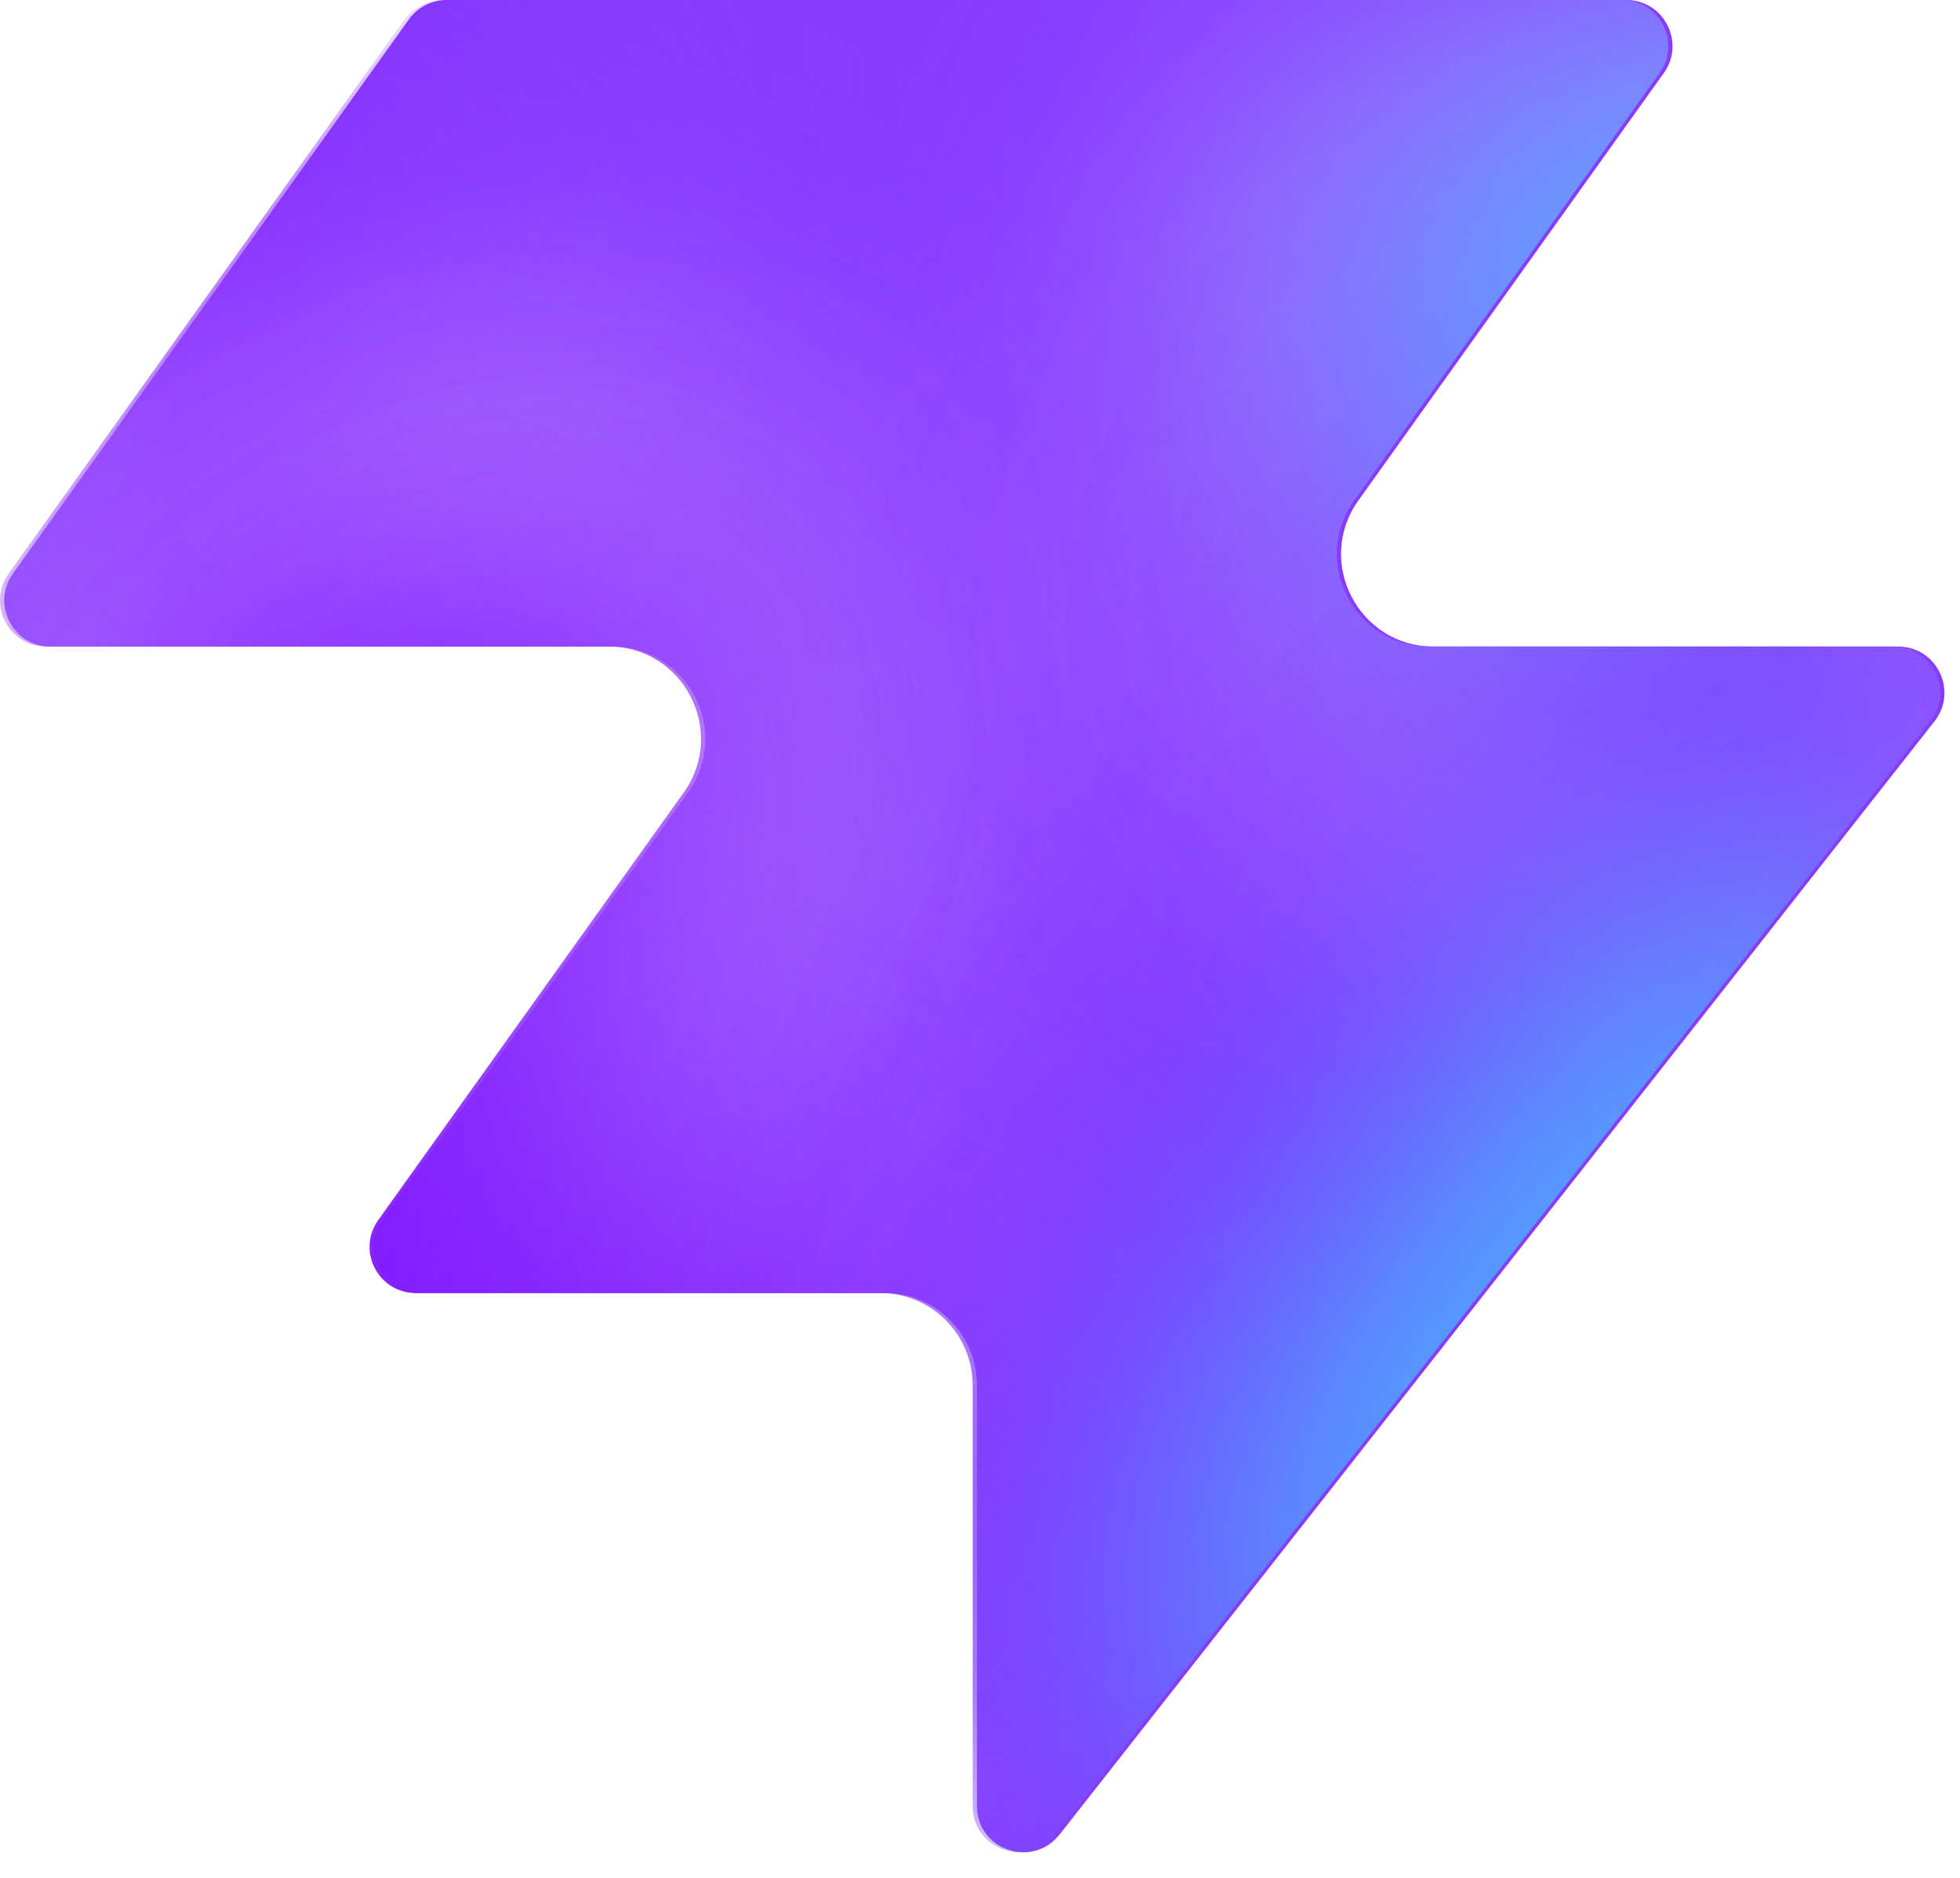
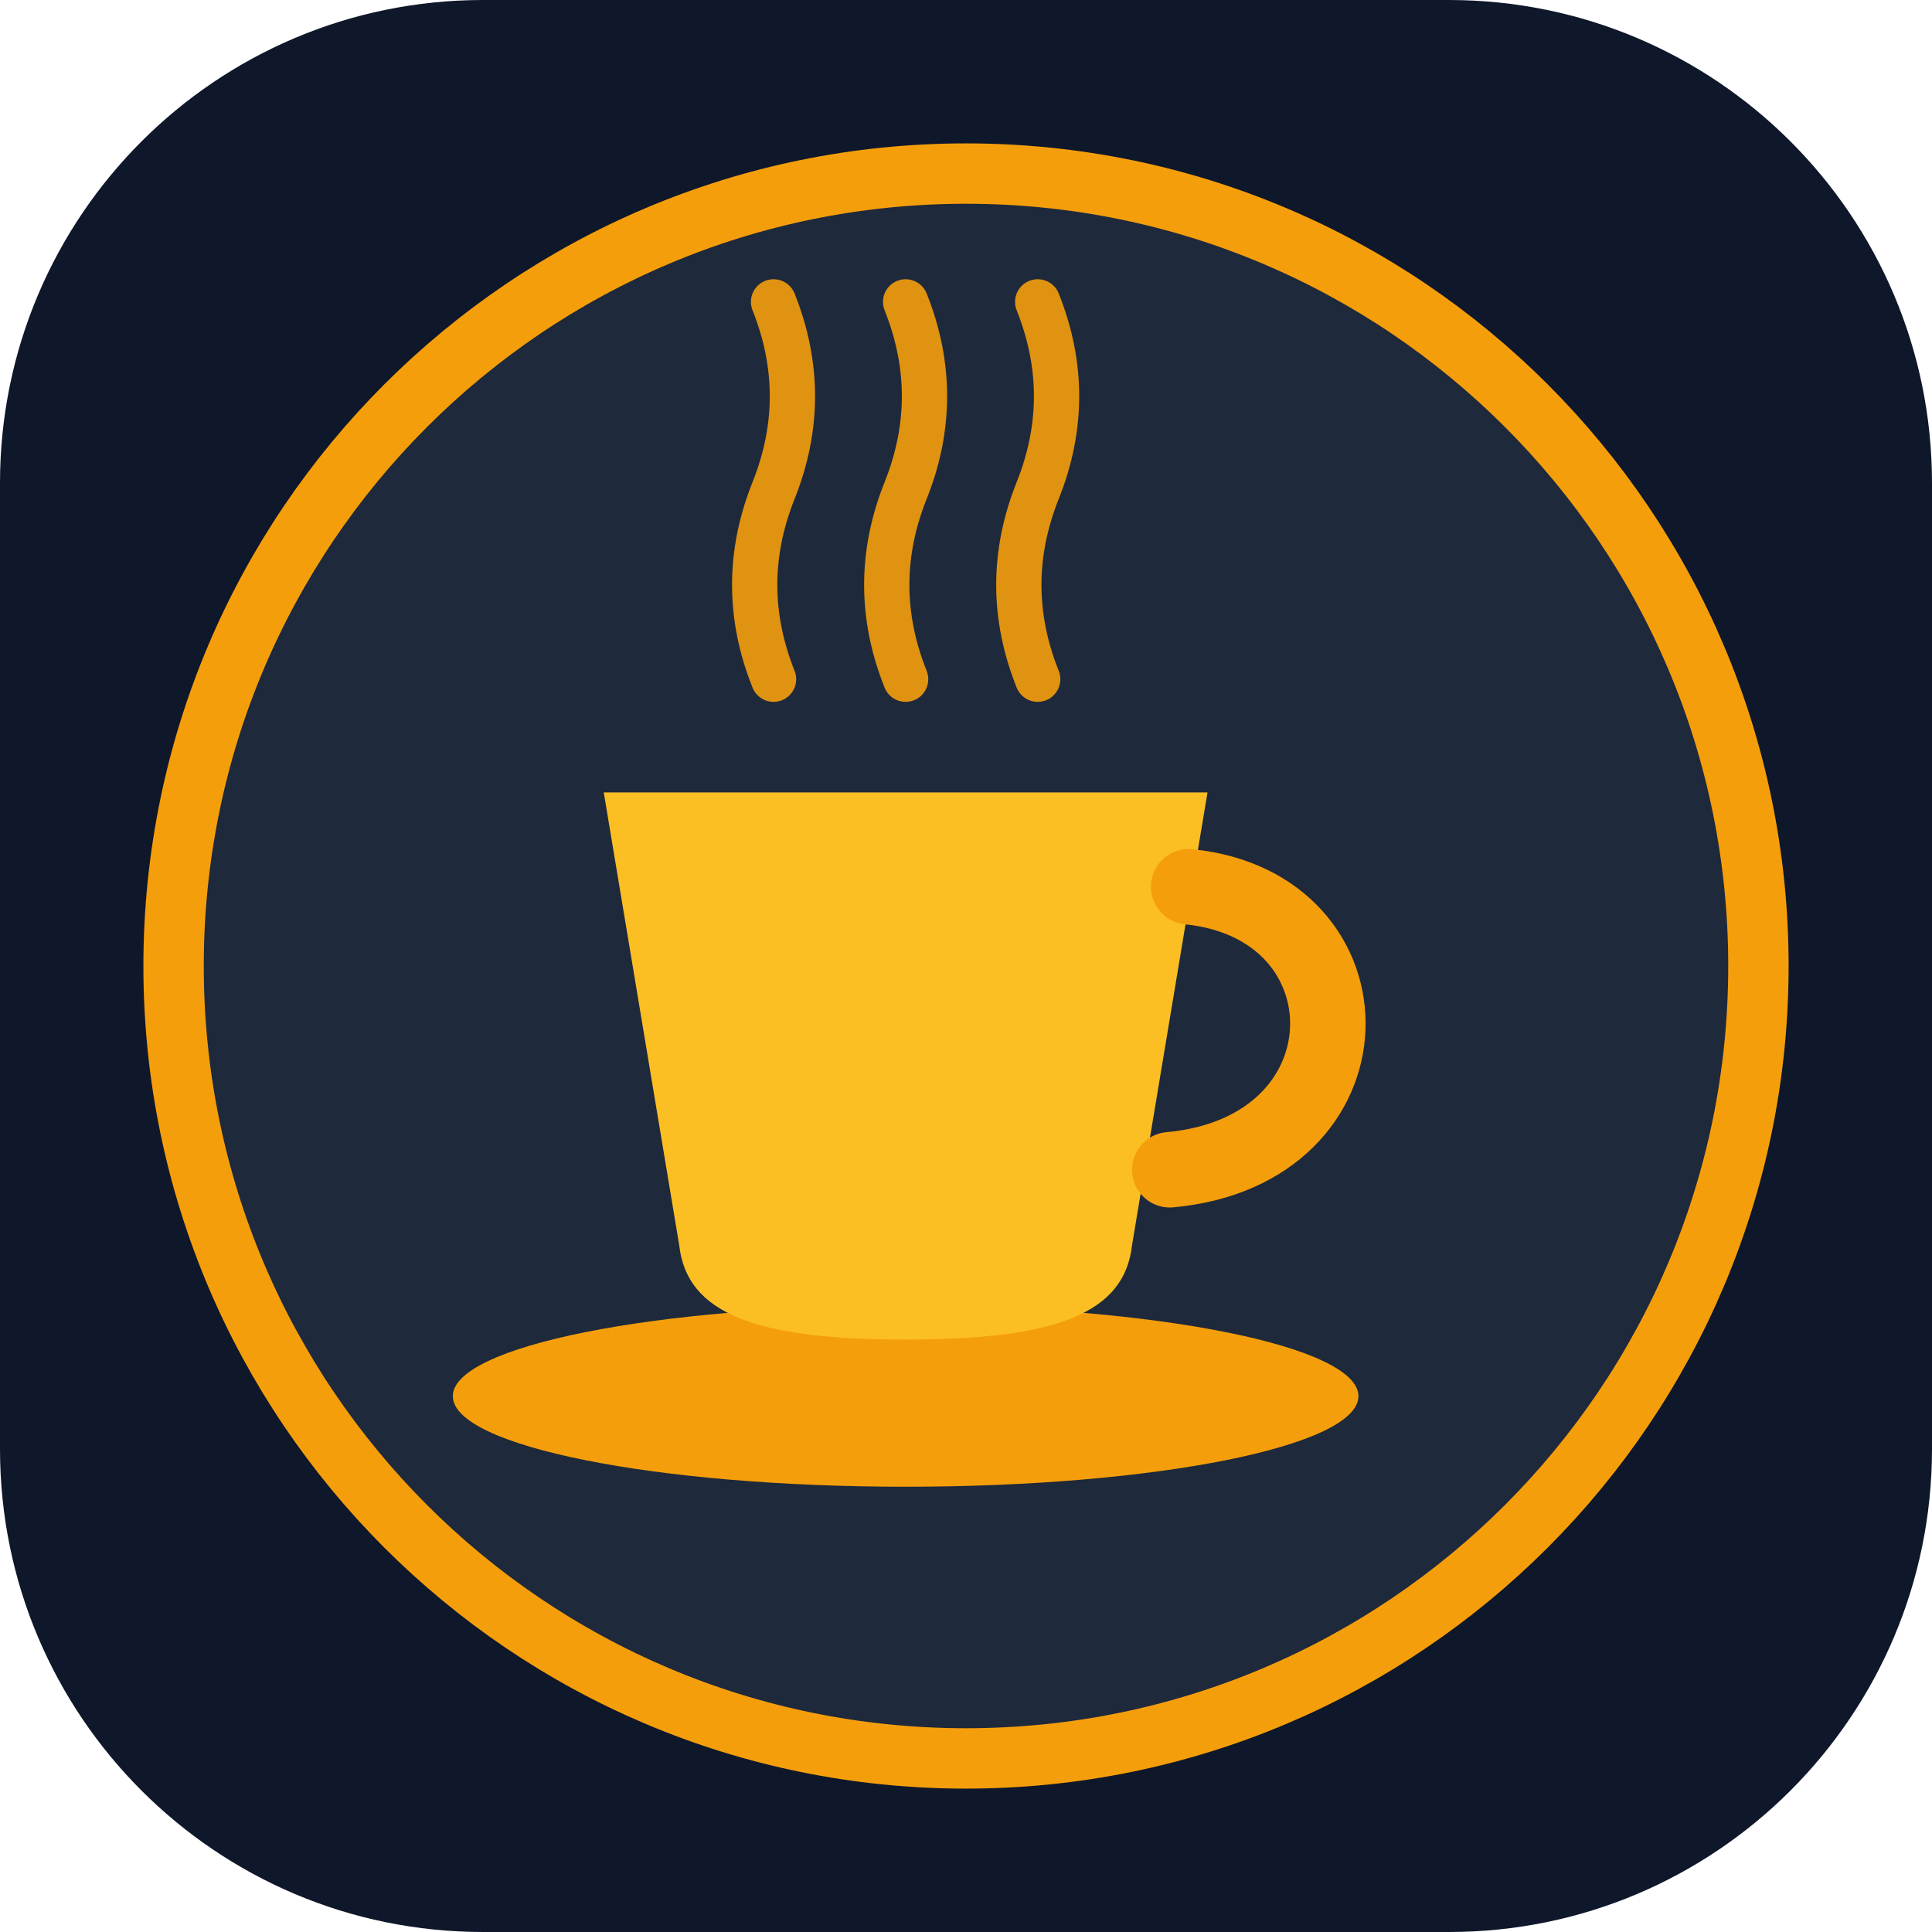
- <svg xmlns="http://www.w3.org/2000/svg" width="48" height="46" fill="none" viewBox="0 0 48 46">
-   <path fill="#863bff" d="M25.946 44.938c-.664.845-2.021.375-2.021-.698V33.937a2.26 2.26 0 0 0-2.262-2.262H10.287c-.92 0-1.456-1.04-.92-1.788l7.48-10.471c1.07-1.497 0-3.578-1.842-3.578H1.237c-.92 0-1.456-1.04-.92-1.788L10.013.474c.214-.297.556-.474.92-.474h28.894c.92 0 1.456 1.04.92 1.788l-7.48 10.471c-1.07 1.498 0 3.579 1.842 3.579h11.377c.943 0 1.473 1.088.89 1.83L25.947 44.94z" style="fill:#863bff;fill:color(display-p3 .525 .23 1);fill-opacity:1" />
-   <mask id="a" width="48" height="46" x="0" y="0" maskUnits="userSpaceOnUse" style="mask-type:alpha">
-     <path fill="#000" d="M25.842 44.938c-.664.844-2.021.375-2.021-.698V33.937a2.26 2.26 0 0 0-2.262-2.262H10.183c-.92 0-1.456-1.04-.92-1.788l7.48-10.471c1.07-1.498 0-3.579-1.842-3.579H1.133c-.92 0-1.456-1.04-.92-1.787L9.91.473c.214-.297.556-.474.92-.474h28.894c.92 0 1.456 1.04.92 1.788l-7.48 10.471c-1.07 1.498 0 3.578 1.842 3.578h11.377c.943 0 1.473 1.088.89 1.832L25.843 44.94z" style="fill:#000;fill-opacity:1" />
-   </mask>
-   <g mask="url(#a)">
-     <g filter="url(#b)">
-       <ellipse cx="5.508" cy="14.704" fill="#ede6ff" rx="5.508" ry="14.704" style="fill:#ede6ff;fill:color(display-p3 .927 .903 1);fill-opacity:1" transform="matrix(.00324 1 1 -.00324 -4.47 31.516)" />
-     </g>
-     <g filter="url(#c)">
-       <ellipse cx="10.399" cy="29.851" fill="#ede6ff" rx="10.399" ry="29.851" style="fill:#ede6ff;fill:color(display-p3 .927 .903 1);fill-opacity:1" transform="matrix(.00324 1 1 -.00324 -39.328 7.883)" />
-     </g>
-     <g filter="url(#d)">
-       <ellipse cx="5.508" cy="30.487" fill="#7e14ff" rx="5.508" ry="30.487" style="fill:#7e14ff;fill:color(display-p3 .492 .077 1);fill-opacity:1" transform="rotate(89.814 -25.913 -14.639)scale(1 -1)" />
-     </g>
-     <g filter="url(#e)">
-       <ellipse cx="5.508" cy="30.599" fill="#7e14ff" rx="5.508" ry="30.599" style="fill:#7e14ff;fill:color(display-p3 .492 .077 1);fill-opacity:1" transform="rotate(89.814 -32.644 -3.334)scale(1 -1)" />
-     </g>
-     <g filter="url(#f)">
-       <ellipse cx="5.508" cy="30.599" fill="#7e14ff" rx="5.508" ry="30.599" style="fill:#7e14ff;fill:color(display-p3 .492 .077 1);fill-opacity:1" transform="matrix(.00324 1 1 -.00324 -34.34 30.47)" />
-     </g>
-     <g filter="url(#g)">
-       <ellipse cx="14.072" cy="22.078" fill="#ede6ff" rx="14.072" ry="22.078" style="fill:#ede6ff;fill:color(display-p3 .927 .903 1);fill-opacity:1" transform="rotate(93.35 24.506 48.493)scale(-1 1)" />
-     </g>
-     <g filter="url(#h)">
-       <ellipse cx="3.47" cy="21.501" fill="#7e14ff" rx="3.47" ry="21.501" style="fill:#7e14ff;fill:color(display-p3 .492 .077 1);fill-opacity:1" transform="rotate(89.009 28.708 47.59)scale(-1 1)" />
-     </g>
-     <g filter="url(#i)">
-       <ellipse cx="3.47" cy="21.501" fill="#7e14ff" rx="3.47" ry="21.501" style="fill:#7e14ff;fill:color(display-p3 .492 .077 1);fill-opacity:1" transform="rotate(89.009 28.708 47.59)scale(-1 1)" />
-     </g>
-     <g filter="url(#j)">
-       <ellipse cx=".387" cy="8.972" fill="#7e14ff" rx="4.407" ry="29.108" style="fill:#7e14ff;fill:color(display-p3 .492 .077 1);fill-opacity:1" transform="rotate(39.51 .387 8.972)" />
-     </g>
-     <g filter="url(#k)">
-       <ellipse cx="47.523" cy="-6.092" fill="#7e14ff" rx="4.407" ry="29.108" style="fill:#7e14ff;fill:color(display-p3 .492 .077 1);fill-opacity:1" transform="rotate(37.892 47.523 -6.092)" />
-     </g>
-     <g filter="url(#l)">
-       <ellipse cx="41.412" cy="6.333" fill="#47bfff" rx="5.971" ry="9.665" style="fill:#47bfff;fill:color(display-p3 .28 .748 1);fill-opacity:1" transform="rotate(37.892 41.412 6.333)" />
-     </g>
-     <g filter="url(#m)">
-       <ellipse cx="-1.879" cy="38.332" fill="#7e14ff" rx="4.407" ry="29.108" style="fill:#7e14ff;fill:color(display-p3 .492 .077 1);fill-opacity:1" transform="rotate(37.892 -1.88 38.332)" />
-     </g>
-     <g filter="url(#n)">
-       <ellipse cx="-1.879" cy="38.332" fill="#7e14ff" rx="4.407" ry="29.108" style="fill:#7e14ff;fill:color(display-p3 .492 .077 1);fill-opacity:1" transform="rotate(37.892 -1.88 38.332)" />
-     </g>
-     <g filter="url(#o)">
-       <ellipse cx="35.651" cy="29.907" fill="#7e14ff" rx="4.407" ry="29.108" style="fill:#7e14ff;fill:color(display-p3 .492 .077 1);fill-opacity:1" transform="rotate(37.892 35.651 29.907)" />
-     </g>
-     <g filter="url(#p)">
-       <ellipse cx="38.418" cy="32.4" fill="#47bfff" rx="5.971" ry="15.297" style="fill:#47bfff;fill:color(display-p3 .28 .748 1);fill-opacity:1" transform="rotate(37.892 38.418 32.4)" />
-     </g>
-   </g>
-   <defs>
-     <filter id="b" width="60.045" height="41.654" x="-19.77" y="16.149" color-interpolation-filters="sRGB" filterUnits="userSpaceOnUse">
-       <feFlood flood-opacity="0" result="BackgroundImageFix" />
-       <feBlend in="SourceGraphic" in2="BackgroundImageFix" result="shape" />
-       <feGaussianBlur result="effect1_foregroundBlur_2002_17158" stdDeviation="7.659" />
-     </filter>
-     <filter id="c" width="90.34" height="51.437" x="-54.613" y="-7.533" color-interpolation-filters="sRGB" filterUnits="userSpaceOnUse">
-       <feFlood flood-opacity="0" result="BackgroundImageFix" />
-       <feBlend in="SourceGraphic" in2="BackgroundImageFix" result="shape" />
-       <feGaussianBlur result="effect1_foregroundBlur_2002_17158" stdDeviation="7.659" />
-     </filter>
-     <filter id="d" width="79.355" height="29.4" x="-49.64" y="2.03" color-interpolation-filters="sRGB" filterUnits="userSpaceOnUse">
-       <feFlood flood-opacity="0" result="BackgroundImageFix" />
-       <feBlend in="SourceGraphic" in2="BackgroundImageFix" result="shape" />
-       <feGaussianBlur result="effect1_foregroundBlur_2002_17158" stdDeviation="4.596" />
-     </filter>
-     <filter id="e" width="79.579" height="29.4" x="-45.045" y="20.029" color-interpolation-filters="sRGB" filterUnits="userSpaceOnUse">
-       <feFlood flood-opacity="0" result="BackgroundImageFix" />
-       <feBlend in="SourceGraphic" in2="BackgroundImageFix" result="shape" />
-       <feGaussianBlur result="effect1_foregroundBlur_2002_17158" stdDeviation="4.596" />
-     </filter>
-     <filter id="f" width="79.579" height="29.4" x="-43.513" y="21.178" color-interpolation-filters="sRGB" filterUnits="userSpaceOnUse">
-       <feFlood flood-opacity="0" result="BackgroundImageFix" />
-       <feBlend in="SourceGraphic" in2="BackgroundImageFix" result="shape" />
-       <feGaussianBlur result="effect1_foregroundBlur_2002_17158" stdDeviation="4.596" />
-     </filter>
-     <filter id="g" width="74.749" height="58.852" x="15.756" y="-17.901" color-interpolation-filters="sRGB" filterUnits="userSpaceOnUse">
-       <feFlood flood-opacity="0" result="BackgroundImageFix" />
-       <feBlend in="SourceGraphic" in2="BackgroundImageFix" result="shape" />
-       <feGaussianBlur result="effect1_foregroundBlur_2002_17158" stdDeviation="7.659" />
-     </filter>
-     <filter id="h" width="61.377" height="25.362" x="23.548" y="2.284" color-interpolation-filters="sRGB" filterUnits="userSpaceOnUse">
-       <feFlood flood-opacity="0" result="BackgroundImageFix" />
-       <feBlend in="SourceGraphic" in2="BackgroundImageFix" result="shape" />
-       <feGaussianBlur result="effect1_foregroundBlur_2002_17158" stdDeviation="4.596" />
-     </filter>
-     <filter id="i" width="61.377" height="25.362" x="23.548" y="2.284" color-interpolation-filters="sRGB" filterUnits="userSpaceOnUse">
-       <feFlood flood-opacity="0" result="BackgroundImageFix" />
-       <feBlend in="SourceGraphic" in2="BackgroundImageFix" result="shape" />
-       <feGaussianBlur result="effect1_foregroundBlur_2002_17158" stdDeviation="4.596" />
-     </filter>
-     <filter id="j" width="56.045" height="63.649" x="-27.636" y="-22.853" color-interpolation-filters="sRGB" filterUnits="userSpaceOnUse">
-       <feFlood flood-opacity="0" result="BackgroundImageFix" />
-       <feBlend in="SourceGraphic" in2="BackgroundImageFix" result="shape" />
-       <feGaussianBlur result="effect1_foregroundBlur_2002_17158" stdDeviation="4.596" />
-     </filter>
-     <filter id="k" width="54.814" height="64.646" x="20.116" y="-38.415" color-interpolation-filters="sRGB" filterUnits="userSpaceOnUse">
-       <feFlood flood-opacity="0" result="BackgroundImageFix" />
-       <feBlend in="SourceGraphic" in2="BackgroundImageFix" result="shape" />
-       <feGaussianBlur result="effect1_foregroundBlur_2002_17158" stdDeviation="4.596" />
-     </filter>
-     <filter id="l" width="33.541" height="35.313" x="24.641" y="-11.323" color-interpolation-filters="sRGB" filterUnits="userSpaceOnUse">
-       <feFlood flood-opacity="0" result="BackgroundImageFix" />
-       <feBlend in="SourceGraphic" in2="BackgroundImageFix" result="shape" />
-       <feGaussianBlur result="effect1_foregroundBlur_2002_17158" stdDeviation="4.596" />
-     </filter>
-     <filter id="m" width="54.814" height="64.646" x="-29.286" y="6.009" color-interpolation-filters="sRGB" filterUnits="userSpaceOnUse">
-       <feFlood flood-opacity="0" result="BackgroundImageFix" />
-       <feBlend in="SourceGraphic" in2="BackgroundImageFix" result="shape" />
-       <feGaussianBlur result="effect1_foregroundBlur_2002_17158" stdDeviation="4.596" />
-     </filter>
-     <filter id="n" width="54.814" height="64.646" x="-29.286" y="6.009" color-interpolation-filters="sRGB" filterUnits="userSpaceOnUse">
-       <feFlood flood-opacity="0" result="BackgroundImageFix" />
-       <feBlend in="SourceGraphic" in2="BackgroundImageFix" result="shape" />
-       <feGaussianBlur result="effect1_foregroundBlur_2002_17158" stdDeviation="4.596" />
-     </filter>
-     <filter id="o" width="54.814" height="64.646" x="8.244" y="-2.416" color-interpolation-filters="sRGB" filterUnits="userSpaceOnUse">
-       <feFlood flood-opacity="0" result="BackgroundImageFix" />
-       <feBlend in="SourceGraphic" in2="BackgroundImageFix" result="shape" />
-       <feGaussianBlur result="effect1_foregroundBlur_2002_17158" stdDeviation="4.596" />
-     </filter>
-     <filter id="p" width="39.409" height="43.623" x="18.713" y="10.588" color-interpolation-filters="sRGB" filterUnits="userSpaceOnUse">
-       <feFlood flood-opacity="0" result="BackgroundImageFix" />
-       <feBlend in="SourceGraphic" in2="BackgroundImageFix" result="shape" />
-       <feGaussianBlur result="effect1_foregroundBlur_2002_17158" stdDeviation="4.596" />
-     </filter>
-   </defs>
+ <svg xmlns="http://www.w3.org/2000/svg" viewBox="0 0 512 512">
+   <rect width="512" height="512" rx="128" fill="#0f172a" />
+   <circle cx="256" cy="256" r="210" fill="#1e293b" stroke="#f59e0b" stroke-width="16" />
+   <ellipse cx="240" cy="370" rx="120" ry="24" fill="#f59e0b" />
+   <path d="M 160 210 L 320 210 L 300 330 C 298 348 280 355 240 355 C 200 355 182 348 180 330 Z" fill="#fbbf24" />
+   <path d="M 315 235 C 365 240 365 305 310 310" fill="none" stroke="#f59e0b" stroke-width="20" stroke-linecap="round" />
+   <path d="M 205 180 Q 195 155 205 130 Q 215 105 205 80" fill="none" stroke="#f59e0b" stroke-width="12" stroke-linecap="round" opacity="0.9" />
+   <path d="M 240 180 Q 230 155 240 130 Q 250 105 240 80" fill="none" stroke="#f59e0b" stroke-width="12" stroke-linecap="round" opacity="0.9" />
+   <path d="M 275 180 Q 265 155 275 130 Q 285 105 275 80" fill="none" stroke="#f59e0b" stroke-width="12" stroke-linecap="round" opacity="0.9" />
</svg>
